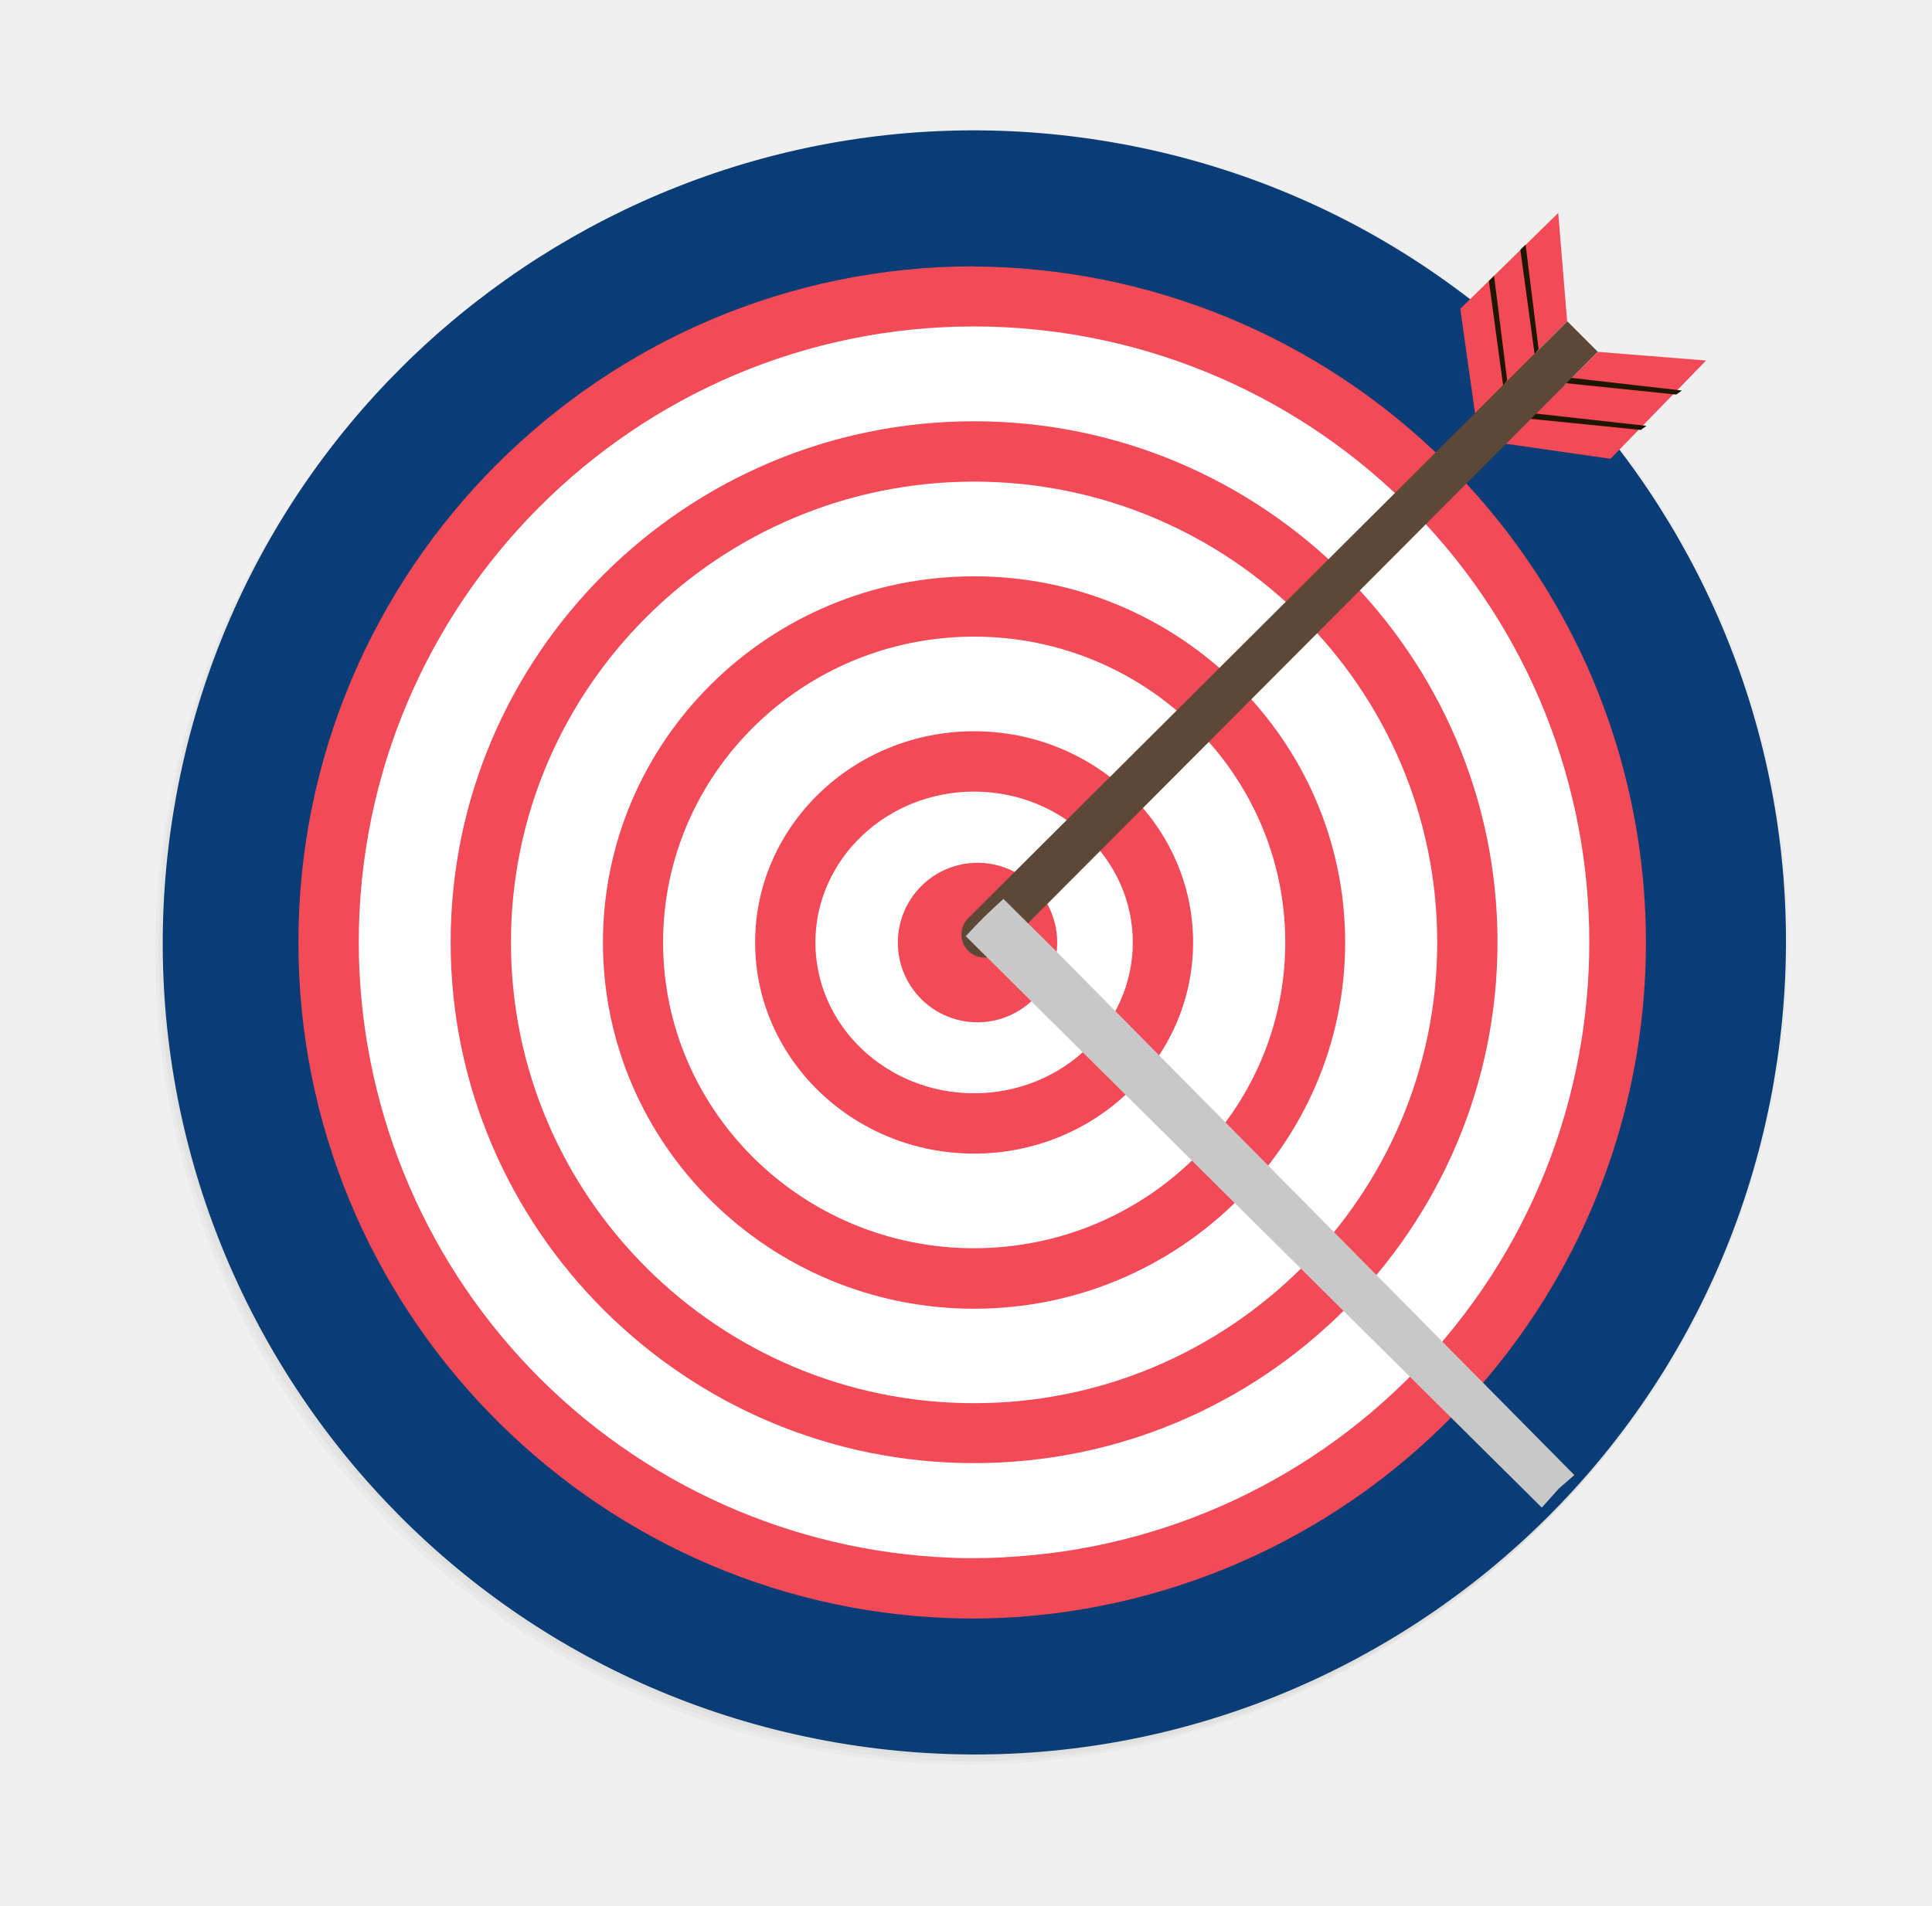
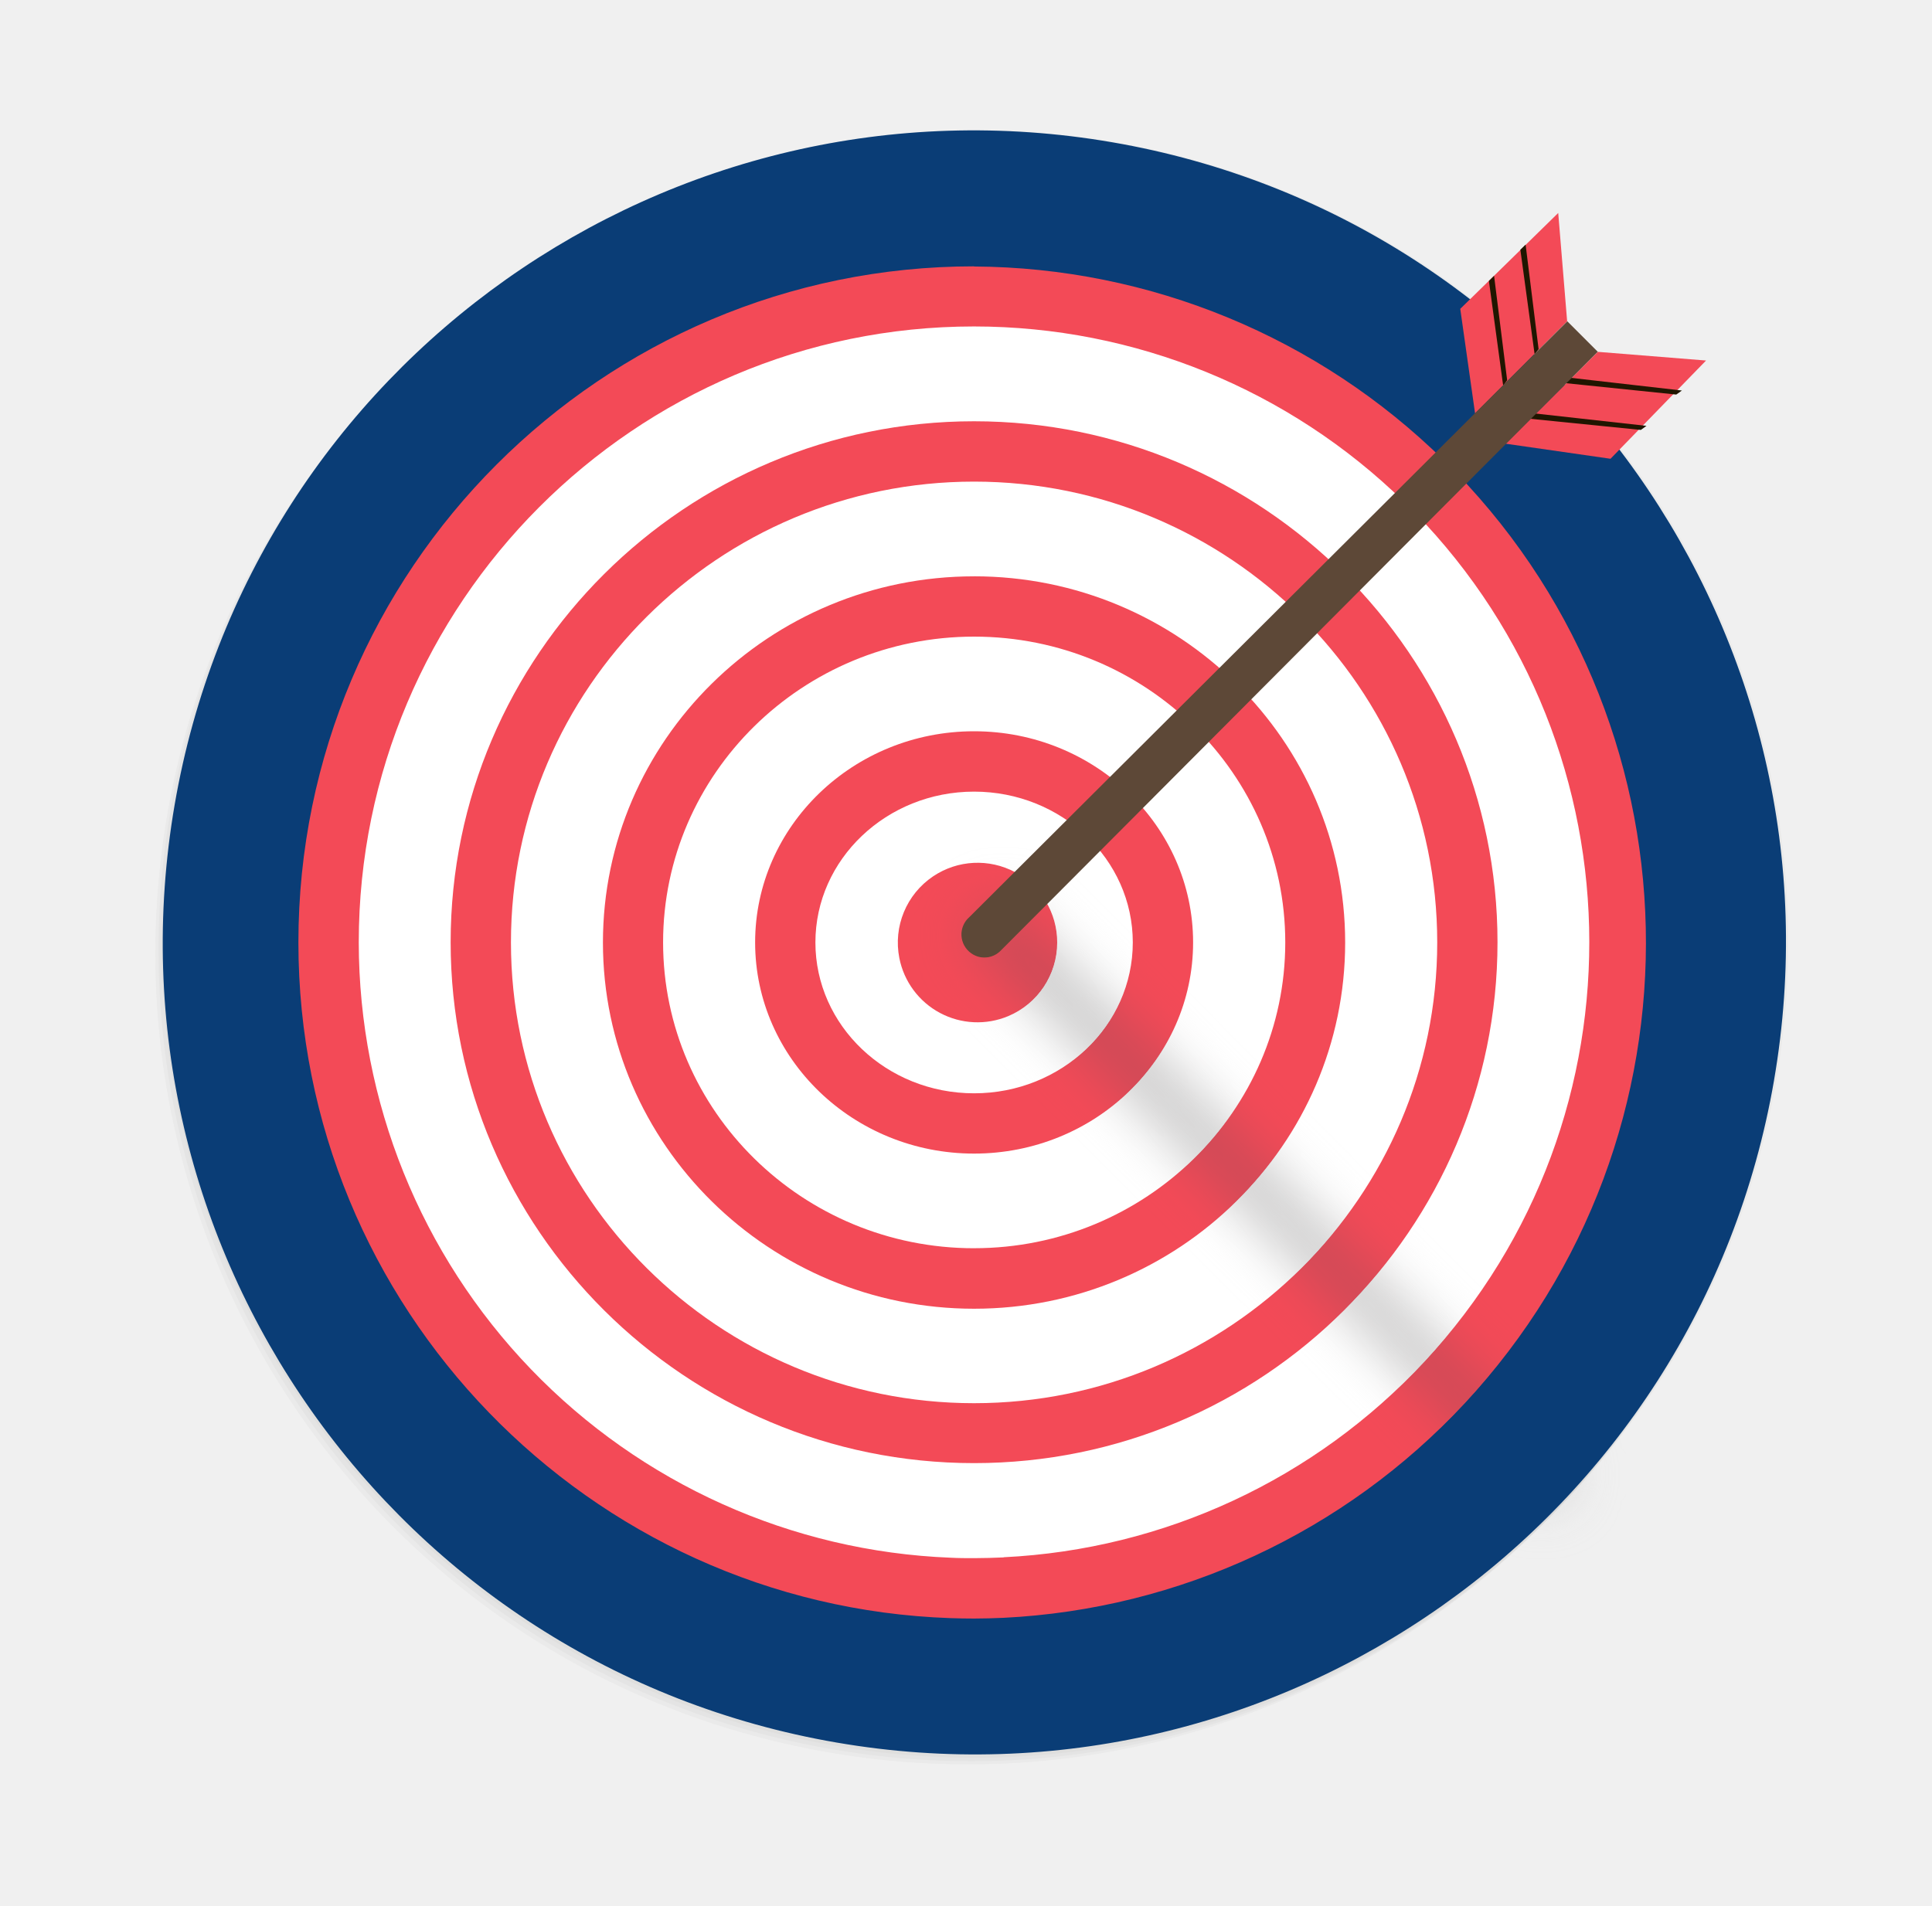
<svg xmlns="http://www.w3.org/2000/svg" width="75" height="74" fill="none">
  <g opacity=".2">
-     <path opacity=".2" d="M68.551 42.507c3.057-17.142-8.35-33.514-25.478-36.568-17.127-3.054-33.49 8.366-36.546 25.508-3.057 17.142 8.35 33.515 25.477 36.569 17.128 3.054 33.49-8.367 36.547-25.51z" fill="#4A4741" />
-     <path opacity=".2" d="M68.678 42.355c3.036-17.146-8.39-33.508-25.52-36.547C26.028 2.769 9.68 14.205 6.644 31.351c-3.036 17.146 8.39 33.509 25.52 36.547 17.13 3.039 33.478-8.397 36.514-25.543z" fill="#494640" />
-     <path opacity=".2" d="M68.807 42.25c3.056-17.142-8.35-33.514-25.478-36.568C26.201 2.628 9.839 14.049 6.782 31.19c-3.056 17.144 8.35 33.516 25.478 36.57 17.128 3.054 33.49-8.367 36.547-25.509z" fill="#49453F" />
-     <path opacity=".2" d="M68.918 42.148c3.066-17.14-8.332-33.523-25.457-36.592C26.338 2.487 9.97 13.895 6.904 31.036c-3.066 17.14 8.331 33.522 25.456 36.591 17.125 3.069 33.493-8.339 36.559-25.48z" fill="#48443E" />
+     <path opacity=".2" d="M68.551 42.507c3.057-17.142-8.35-33.515-25.478-36.569-17.127-3.054-33.49 8.367-36.546 25.51-3.057 17.141 8.35 33.513 25.477 36.567 17.128 3.054 33.49-8.366 36.547-25.508z" fill="#4A4741" />
+     <path opacity=".2" d="M68.678 42.355c3.036-17.146-8.39-33.508-25.52-36.547C26.028 2.769 9.68 14.205 6.644 31.35c-3.036 17.146 8.39 33.508 25.52 36.547 17.13 3.039 33.478-8.397 36.514-25.543z" fill="#494640" />
+     <path opacity=".2" d="M68.807 42.25c3.056-17.142-8.35-33.514-25.478-36.568C26.201 2.628 9.839 14.048 6.782 31.19c-3.056 17.142 8.35 33.515 25.478 36.57 17.128 3.053 33.49-8.367 36.547-25.51z" fill="#49453F" />
+     <path opacity=".2" d="M68.918 42.148c3.066-17.14-8.332-33.523-25.457-36.592C26.338 2.487 9.97 13.895 6.904 31.036c-3.066 17.14 8.331 33.522 25.456 36.59 17.125 3.07 33.493-8.338 36.559-25.478z" fill="#48443E" />
  </g>
-   <path d="M68.868 41.945c2.958-17.16-8.543-33.465-25.688-36.42C26.035 2.568 9.74 14.083 6.781 31.242 3.824 48.403 15.325 64.71 32.47 67.664c17.145 2.955 33.442-8.56 36.4-25.719z" fill="#0A3D76" />
-   <path d="M55.534 54.33c9.787-9.795 9.787-25.676 0-35.471-9.786-9.795-25.653-9.795-35.44 0-9.786 9.795-9.786 25.676 0 35.471 9.787 9.796 25.654 9.796 35.44 0z" fill="#fff" />
+   <path d="M68.868 41.945c2.958-17.16-8.543-33.466-25.688-36.42C26.035 2.568 9.74 14.083 6.781 31.242c-2.957 17.16 8.544 33.466 25.688 36.42 17.145 2.956 33.442-8.559 36.4-25.718z" fill="#0A3D76" />
+   <path d="M55.534 54.33c9.787-9.795 9.787-25.676 0-35.47-9.786-9.796-25.653-9.796-35.44 0-9.786 9.794-9.786 25.675 0 35.47 9.787 9.796 25.654 9.796 35.44 0z" fill="#fff" />
  <path d="M37.812 10.342c-14.459 0-26.228 11.776-26.228 26.254 0 14.167 11.275 25.751 25.314 26.236.304.01.6.016.914.016.384 0 .762-.012 1.14-.028a26.218 26.218 0 0017.905-8.327 26.265 26.265 0 00-.796-36.606 26.216 26.216 0 00-18.249-7.539v-.006zm1.15 50.132a27.52 27.52 0 01-1.15.029c-.302 0-.6 0-.91-.017a23.907 23.907 0 01-16.29-7.319 23.95 23.95 0 01-6.685-16.571c0-13.184 10.717-23.92 23.885-23.92a23.877 23.877 0 0116.684 6.802 23.923 23.923 0 01.804 33.39 23.88 23.88 0 01-16.337 7.6v.006z" fill="#F34A57" />
-   <path d="M37.813 16.358c-11.205 0-20.319 9.078-20.319 20.228 0 11.149 9.116 20.227 20.32 20.227 11.203 0 20.319-9.076 20.319-20.227s-9.114-20.228-20.32-20.228zm0 38.128c-9.912 0-17.978-8.025-17.978-17.892 0-9.868 8.066-17.893 17.978-17.893 9.913 0 17.98 8.027 17.98 17.893 0 9.865-8.065 17.892-17.98 17.892z" fill="#F34A57" />
-   <path d="M37.813 22.379c-7.946 0-14.407 6.376-14.407 14.219 0 7.843 6.465 14.22 14.407 14.22s14.406-6.377 14.406-14.22c0-7.843-6.46-14.22-14.406-14.22zm0 26.09c-6.655 0-12.072-5.328-12.072-11.875S31.158 24.72 37.813 24.72c6.655 0 12.081 5.327 12.081 11.874 0 6.547-5.424 11.874-12.081 11.874z" fill="#F34A57" />
-   <path d="M37.814 28.395c-4.688 0-8.5 3.68-8.5 8.2s3.812 8.199 8.5 8.199c4.688 0 8.502-3.677 8.502-8.2 0-4.522-3.814-8.199-8.502-8.199zm0 14.057c-3.401 0-6.16-2.627-6.16-5.858 0-3.23 2.763-5.856 6.16-5.856 3.398 0 6.161 2.628 6.161 5.856 0 3.229-2.763 5.858-6.16 5.858z" fill="#F34A57" />
-   <path d="M41.04 36.595a3.098 3.098 0 01-1.907 2.864 3.091 3.091 0 01-4.22-2.254 3.1 3.1 0 011.315-3.18 3.091 3.091 0 014.812 2.57zm16.222-20.543l-.575-4.06L60.49 8.27l.346 4.204-3.573 3.579zm1.188 1.178l4.07.584 3.709-3.815-4.202-.337-3.578 3.567z" fill="#F34A57" />
-   <path d="M57.799 10.909l.553 4.061.156-.204L58 10.708l-.202.2zm1.221-1.212l.554 4.061.154-.202-.504-4.057-.204.198zm1.81 4.957l4.462.51-.22.157-4.46-.46.217-.207zm-1.378 1.386l4.465.496-.22.158-4.46-.448.215-.207z" fill="#201600" />
+   <path d="M37.813 16.358c-11.205 0-20.319 9.079-20.319 20.228 0 11.149 9.116 20.227 20.32 20.227 11.203 0 20.319-9.076 20.319-20.227s-9.114-20.228-20.32-20.228zm0 38.128c-9.912 0-17.978-8.025-17.978-17.892 0-9.867 8.066-17.893 17.978-17.893 9.913 0 17.98 8.027 17.98 17.893 0 9.865-8.065 17.892-17.98 17.892z" fill="#F34A57" />
+   <path d="M37.813 22.379c-7.946 0-14.407 6.377-14.407 14.22 0 7.842 6.465 14.219 14.407 14.219s14.406-6.377 14.406-14.22c0-7.842-6.46-14.22-14.406-14.22zm0 26.09c-6.655 0-12.072-5.328-12.072-11.875S31.158 24.72 37.813 24.72c6.655 0 12.081 5.327 12.081 11.874 0 6.547-5.424 11.874-12.081 11.874z" fill="#F34A57" />
+   <path d="M37.814 28.395c-4.688 0-8.5 3.68-8.5 8.2s3.812 8.199 8.5 8.199c4.688 0 8.502-3.677 8.502-8.2 0-4.522-3.814-8.199-8.502-8.199zm0 14.058c-3.401 0-6.16-2.628-6.16-5.858 0-3.23 2.763-5.856 6.16-5.856 3.398 0 6.161 2.627 6.161 5.856 0 3.228-2.763 5.858-6.16 5.858z" fill="#F34A57" />
+   <path d="M41.04 36.596a3.098 3.098 0 01-1.907 2.863 3.091 3.091 0 01-4.22-2.254 3.1 3.1 0 011.315-3.18 3.091 3.091 0 014.812 2.57zm16.222-20.544l-.575-4.06L60.49 8.27l.346 4.204-3.573 3.579zm1.188 1.177l4.07.585 3.709-3.815-4.202-.337-3.578 3.567z" fill="#F34A57" />
+   <path d="M57.799 10.909l.553 4.061.156-.204L58 10.709l-.202.2zm1.221-1.212l.554 4.061.154-.202-.504-4.057-.204.198zm1.81 4.957l4.462.51-.22.157-4.46-.46.217-.207zm-1.378 1.386l4.465.496-.22.158-4.46-.449.215-.206z" fill="#201600" />
  <path d="M38.85 36.912a.882.882 0 01-1.145.107.895.895 0 01-.074-1.41l23.211-23.134 1.183 1.184L38.85 36.912z" fill="#5D4837" />
-   <path d="M61.115 57.276L40.954 36.89l-2.001-1.985a20.624 20.624 0 00-1.463 1.446l2.001 1.989 20.362 20.2.66-.738.602-.526z" fill="#C9C8C8" />
+   <g style="mix-blend-mode:darken" filter="url(#filter0_f)">
+     <path d="M61.115 57.276L40.954 36.89l-2.001-1.985a21.734 21.734 0 00-1.463 1.446l2.001 1.989 20.362 20.2.66-.738.602-.526z" fill="#C9C8C8" />
+   </g>
+   <defs>
+     <filter id="filter0_f" x="35.49" y="32.905" width="27.625" height="27.634" filterUnits="userSpaceOnUse" color-interpolation-filters="sRGB">
+       <feFlood flood-opacity="0" result="BackgroundImageFix" />
+       <feBlend in="SourceGraphic" in2="BackgroundImageFix" result="shape" />
+       <feGaussianBlur stdDeviation="1" result="effect1_foregroundBlur" />
+     </filter>
+   </defs>
</svg>
